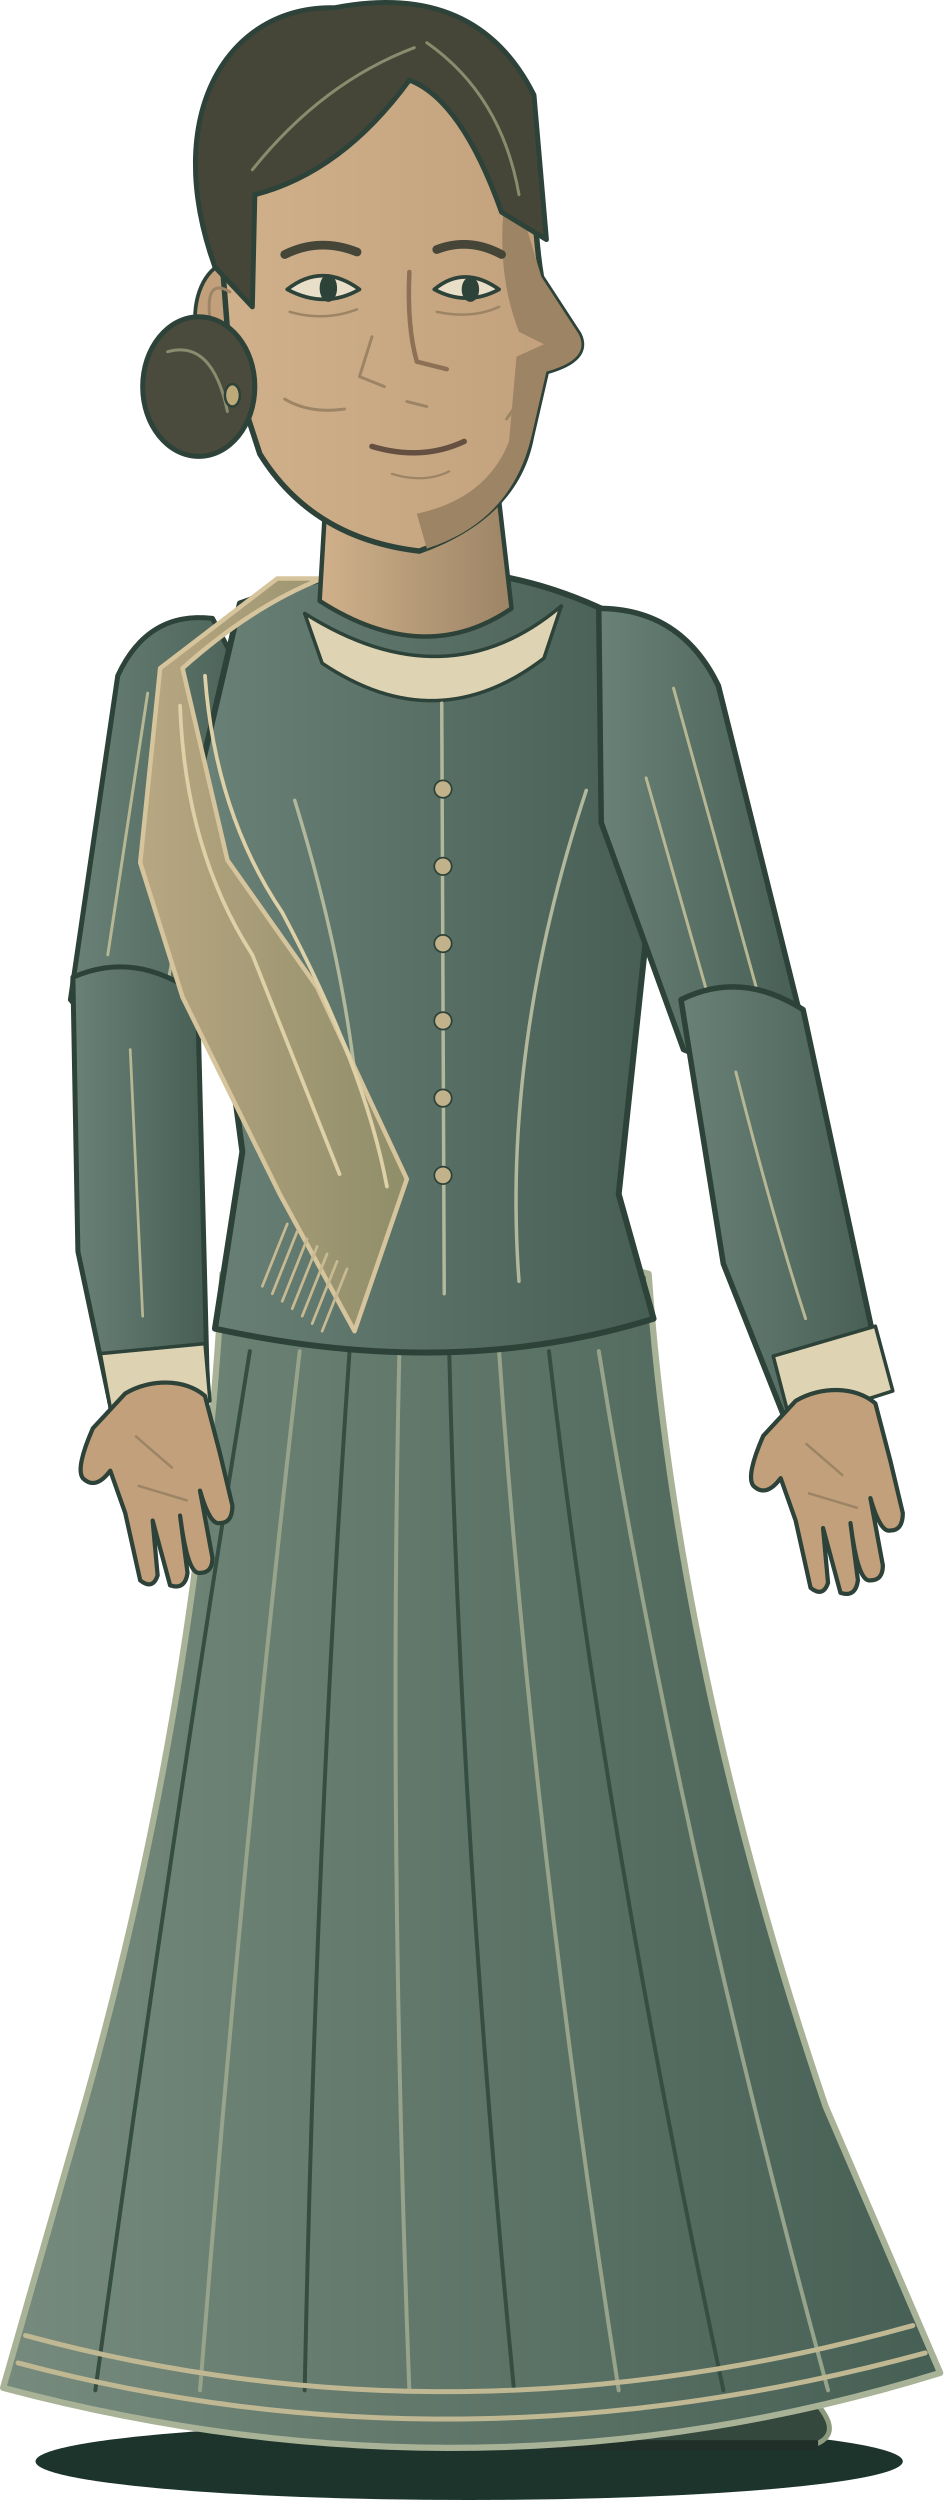
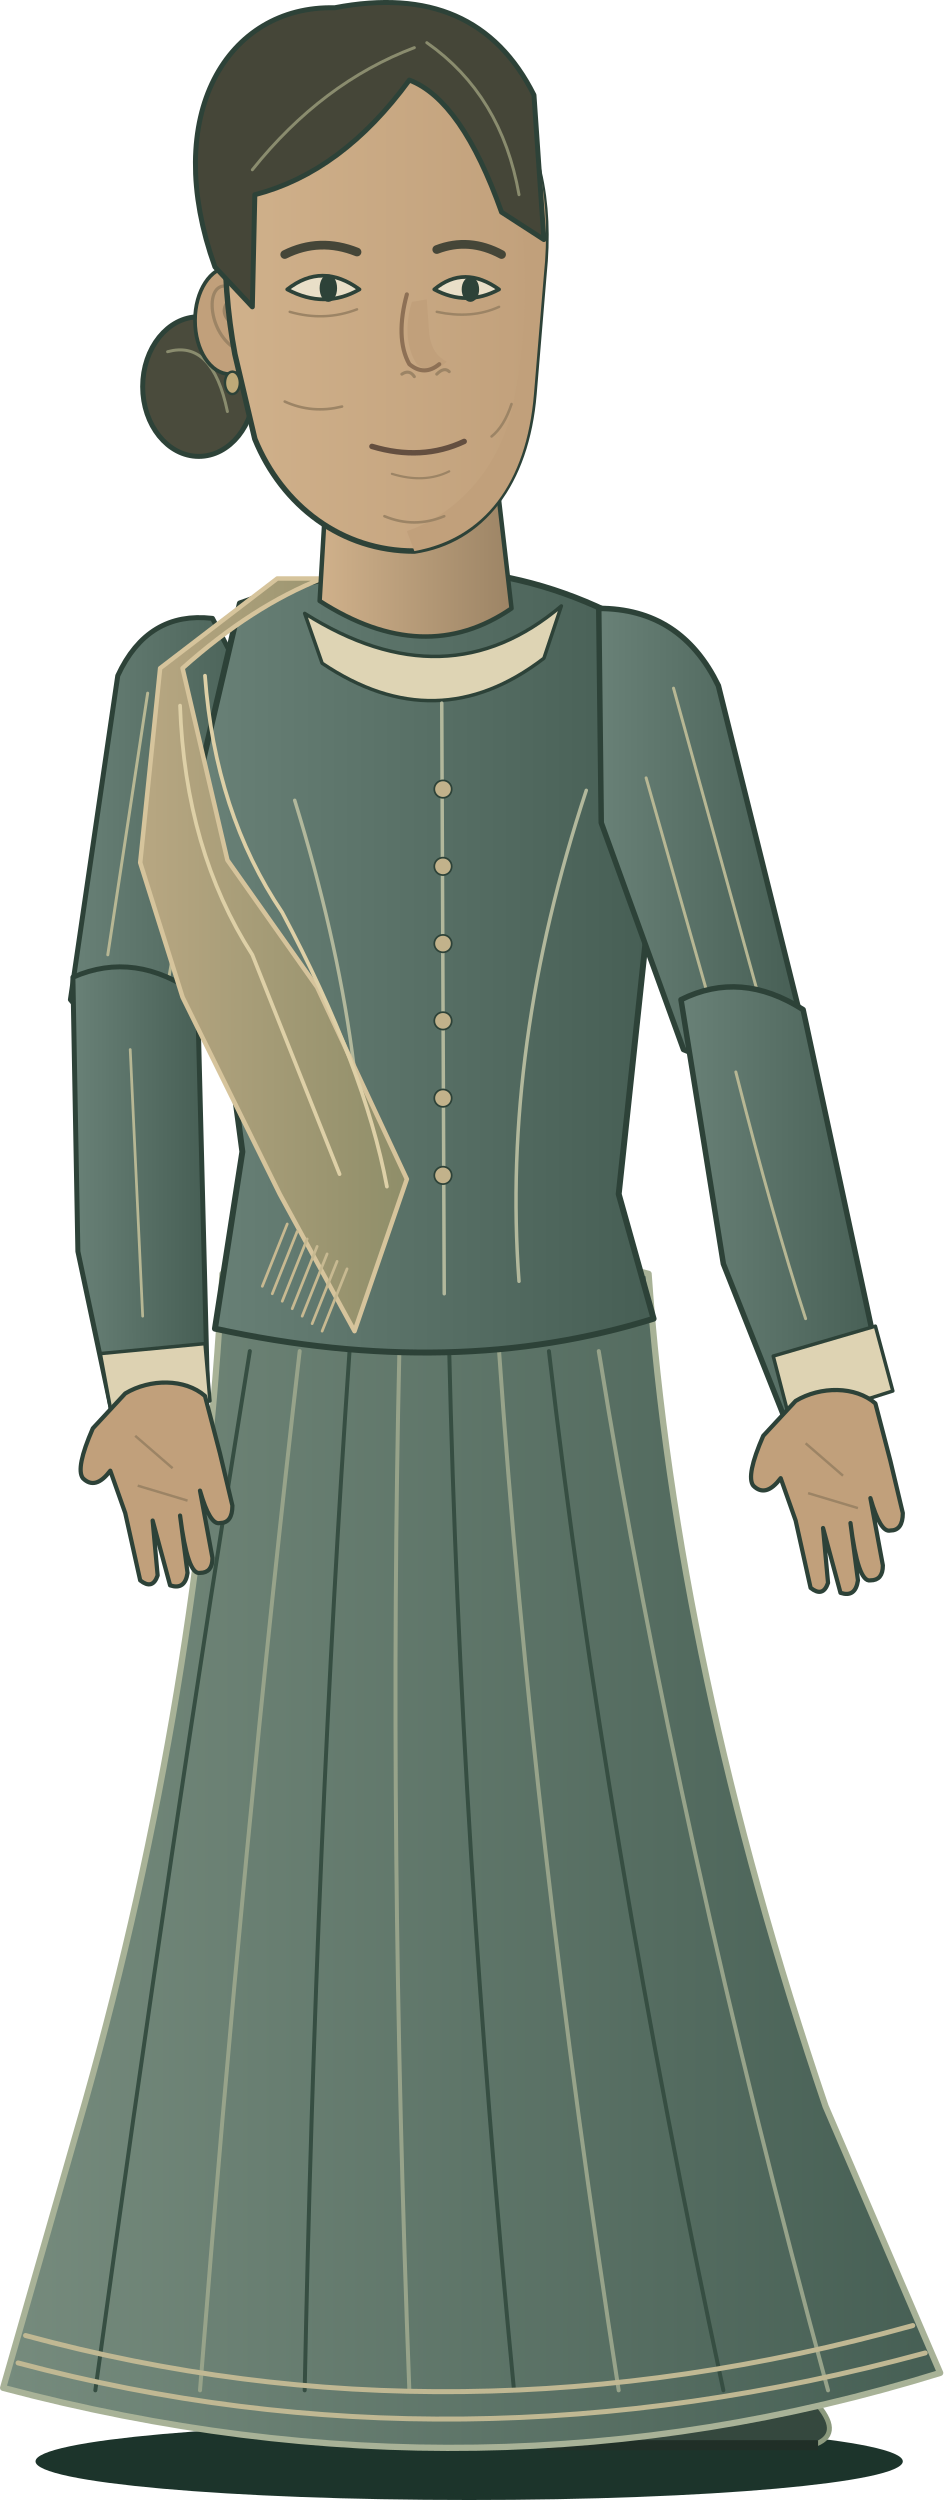
<svg xmlns="http://www.w3.org/2000/svg" width="378.5" height="1003.123" viewBox="0 0 378.5 1003.123">
  <defs>
    <linearGradient id="linear-gradient-1" x1="85.25" y1="641.42" x2="170.25" y2="641.42" gradientUnits="userSpaceOnUse">
      <stop offset="0" stop-color="#44594f" />
      <stop offset="1" stop-color="#415b51" />
    </linearGradient>
    <linearGradient id="linear-gradient-2" x1="86.25" y1="821.337" x2="162.25" y2="821.337" gradientUnits="userSpaceOnUse">
      <stop offset="0" stop-color="#44594f" />
      <stop offset="1" stop-color="#40594f" />
    </linearGradient>
    <linearGradient id="linear-gradient-3" x1="167.25" y1="642.763" x2="270.25" y2="642.763" gradientUnits="userSpaceOnUse">
      <stop offset="0" stop-color="#44594f" />
      <stop offset="1" stop-color="#4e665a" />
    </linearGradient>
    <linearGradient id="linear-gradient-4" x1="193.25" y1="825.717" x2="276.25" y2="825.717" gradientUnits="userSpaceOnUse">
      <stop offset="0" stop-color="#44594f" />
      <stop offset="1" stop-color="#40594f" />
    </linearGradient>
    <linearGradient id="linear-gradient-5" x1="1.25" y1="741.164" x2="377.25" y2="741.164" gradientUnits="userSpaceOnUse">
      <stop offset="0" stop-color="#768b7d" />
      <stop offset="1" stop-color="#465f54" />
    </linearGradient>
    <linearGradient id="linear-gradient-6" x1="28.25" y1="333.659" x2="108.25" y2="333.659" gradientUnits="userSpaceOnUse">
      <stop offset="0" stop-color="#698177" />
      <stop offset="1" stop-color="#465e54" />
    </linearGradient>
    <linearGradient id="linear-gradient-7" x1="29.25" y1="478.037" x2="83.25" y2="478.037" gradientUnits="userSpaceOnUse">
      <stop offset="0" stop-color="#698177" />
      <stop offset="1" stop-color="#465e54" />
    </linearGradient>
    <linearGradient id="linear-gradient-8" x1="78.25" y1="385.523" x2="264.25" y2="385.523" gradientUnits="userSpaceOnUse">
      <stop offset="0" stop-color="#698177" />
      <stop offset="1" stop-color="#465e54" />
    </linearGradient>
    <linearGradient id="linear-gradient-9" x1="240.25" y1="334.574" x2="322.25" y2="334.574" gradientUnits="userSpaceOnUse">
      <stop offset="0" stop-color="#698177" />
      <stop offset="1" stop-color="#465e54" />
    </linearGradient>
    <linearGradient id="linear-gradient-10" x1="273.25" y1="483.051" x2="354.25" y2="483.051" gradientUnits="userSpaceOnUse">
      <stop offset="0" stop-color="#698177" />
      <stop offset="1" stop-color="#465e54" />
    </linearGradient>
    <linearGradient id="linear-gradient-11" x1="56.25" y1="383.123" x2="163.25" y2="383.123" gradientUnits="userSpaceOnUse">
      <stop offset="0" stop-color="#b8a782" />
      <stop offset="1" stop-color="#8f8e69" />
    </linearGradient>
    <linearGradient id="linear-gradient-12" x1="128.25" y1="222.77" x2="205.25" y2="222.77" gradientUnits="userSpaceOnUse">
      <stop offset="0" stop-color="#d0b18b" />
      <stop offset="1" stop-color="#9c8465" />
    </linearGradient>
-     <linearGradient id="linear-gradient-13" x1="88.25" y1="121.369" x2="233.337" y2="121.369" gradientUnits="userSpaceOnUse">
+     <linearGradient id="linear-gradient-13" x1="90.441" y1="121.351" x2="219.069" y2="121.351" gradientUnits="userSpaceOnUse">
      <stop offset="0" stop-color="#d0b18b" />
      <stop offset="1" stop-color="#c1a07b" />
    </linearGradient>
  </defs>
  <g id="Selection">
    <ellipse cx="188.25" cy="987.623" rx="174" ry="15.5" fill="#1c342b" />
    <path d="M94.25 526.123 L170.25 534.123 L161.25 744.123 C144.583 759.456 122.583 760.789 95.25 748.123 L85.25 637.123 Z" fill="url(#linear-gradient-1)" stroke="#2d4238" stroke-width="2" stroke-linecap="round" stroke-linejoin="round" />
    <path d="M111.25 569.123 C105.25 623.123 106.25 676.123 114.25 728.123 M152.25 576.123 L139.25 731.123" fill="none" stroke="#9ba38a" stroke-width="1.2" stroke-linecap="round" stroke-linejoin="round" />
    <path d="M97.25 717.123 C119.917 710.456 141.583 713.123 162.25 725.123 L154.25 929.123 L95.25 929.123 L86.25 834.123 Z" fill="url(#linear-gradient-2)" stroke="#2d4238" stroke-width="2" stroke-linecap="round" stroke-linejoin="round" />
    <path d="M111.25 745.123 C103.25 806.456 102.583 861.456 109.25 910.123 M148.25 768.123 L134.25 912.123" fill="none" stroke="#9aa28a" stroke-width="1.1" stroke-linecap="round" stroke-linejoin="round" />
    <polygon points="93.25,914.123 155.25,914.123 153.25,932.123 93.25,932.123" fill="#8b9680" stroke="#2d4238" stroke-width="1.2" stroke-linecap="round" stroke-linejoin="round" />
    <polygon points="97.25,917.123 153.25,917.123 159.25,944.123 150.25,960.123 82.25,967.123 54.25,962.123 55.25,950.123 93.25,940.123" fill="#35483e" stroke="#8c9a7e" stroke-width="2" stroke-linecap="round" stroke-linejoin="round" />
    <line x1="59.25" y1="965.123" x2="149.25" y2="961.123" fill="none" stroke="#202f27" stroke-width="4" stroke-miterlimit="10" />
    <path d="M100.25 926.123 C114.25 931.456 130.917 932.456 150.25 929.123" fill="none" stroke="#9ca88a" stroke-width="1.1" stroke-linecap="round" stroke-linejoin="round" />
    <path d="M167.25 532.123 L251.25 525.123 L270.25 643.123 L263.25 755.123 C239.25 763.789 215.917 761.789 193.25 749.123 L179.25 656.123 Z" fill="url(#linear-gradient-3)" stroke="#2d4238" stroke-width="2" stroke-linecap="round" stroke-linejoin="round" />
    <path d="M194.25 570.123 C206.917 620.789 212.583 676.456 211.25 737.123 M241.25 580.123 L247.25 731.123" fill="none" stroke="#a4ad90" stroke-width="1.2" stroke-linecap="round" stroke-linejoin="round" />
    <path d="M193.25 724.123 C215.25 712.789 238.583 713.789 263.25 727.123 L276.25 929.123 L217.25 935.123 L198.25 834.123 Z" fill="url(#linear-gradient-4)" stroke="#2d4238" stroke-width="2" stroke-linecap="round" stroke-linejoin="round" />
    <path d="M213.25 746.123 C215.917 806.789 222.917 863.456 234.25 916.123 M251.25 750.123 L262.25 908.123" fill="none" stroke="#9aa28a" stroke-width="1.1" stroke-linecap="round" stroke-linejoin="round" />
    <polygon points="215.25,916.123 276.25,911.123 280.25,931.123 217.25,937.123" fill="#8b9680" stroke="#2d4238" stroke-width="1.2" stroke-linecap="round" stroke-linejoin="round" />
    <path d="M216.25 921.123 L273.25 917.123 L281.25 945.123 L328.25 965.123 C334.917 973.123 334.25 978.456 326.25 981.123 L221.25 981.123 L208.25 970.123 Z" fill="#35483e" stroke="#8c9a7e" stroke-width="2" stroke-linecap="round" stroke-linejoin="round" />
    <line x1="219.25" y1="981.123" x2="328.25" y2="981.123" fill="none" stroke="#202f27" stroke-width="4" stroke-miterlimit="10" />
    <path d="M232.25 930.123 C247.583 934.123 261.583 933.456 274.25 928.123 M280.25 947.123 C294.917 949.123 304.25 956.123 308.25 968.123" fill="none" stroke="#9ca88a" stroke-width="1.1" stroke-linecap="round" stroke-linejoin="round" />
    <path d="M89.25 511.123 C148.583 496.456 205.583 496.456 260.25 511.123 C267.583 615.789 291.25 727.123 331.25 845.123 L377.25 952.123 C254.583 990.123 129.25 992.123 1.25 958.123 L34.25 843.123 C64.917 734.456 83.25 623.789 89.25 511.123 Z" fill="url(#linear-gradient-5)" stroke="#a8b297" stroke-width="2.5" stroke-linecap="round" stroke-linejoin="round" />
    <path d="M100.25 542.123 C79.25 672.123 58.583 811.123 38.25 959.123" fill="none" stroke="#364e42" stroke-width="1.6" stroke-linecap="round" stroke-linejoin="round" />
    <path d="M120.25 542.123 C105.25 672.123 91.917 811.123 80.25 959.123" fill="none" stroke="#97a38a" stroke-width="1.6" stroke-linecap="round" stroke-linejoin="round" />
    <path d="M140.25 542.123 C131.25 672.123 125.25 811.123 122.25 959.123" fill="none" stroke="#364e42" stroke-width="1.6" stroke-linecap="round" stroke-linejoin="round" />
    <path d="M160.25 542.123 C157.25 672.123 158.583 811.123 164.25 959.123" fill="none" stroke="#97a38a" stroke-width="1.6" stroke-linecap="round" stroke-linejoin="round" />
    <path d="M180.25 542.123 C183.25 672.123 191.917 811.123 206.25 959.123" fill="none" stroke="#364e42" stroke-width="1.6" stroke-linecap="round" stroke-linejoin="round" />
    <path d="M200.25 542.123 C209.25 672.123 225.25 811.123 248.25 959.123" fill="none" stroke="#97a38a" stroke-width="1.6" stroke-linecap="round" stroke-linejoin="round" />
    <path d="M220.25 542.123 C235.25 672.123 258.583 811.123 290.25 959.123" fill="none" stroke="#364e42" stroke-width="1.6" stroke-linecap="round" stroke-linejoin="round" />
    <path d="M240.25 542.123 C261.25 672.123 291.917 811.123 332.25 959.123" fill="none" stroke="#97a38a" stroke-width="1.6" stroke-linecap="round" stroke-linejoin="round" />
    <path d="M10.25 937.123 C125.583 968.456 244.25 967.123 366.25 933.123 M7.25 948.123 C124.583 979.456 245.917 978.123 371.25 944.123" fill="none" stroke="#c0b893" stroke-width="2" stroke-linecap="round" stroke-linejoin="round" />
    <path d="M98.25 515.123 C148.917 527.123 201.917 526.789 257.25 514.123" fill="none" stroke="#d4c49d" stroke-width="3" stroke-linecap="round" stroke-linejoin="round" />
    <path d="M85.25 248.123 C67.917 246.123 55.25 253.789 47.25 271.123 L28.25 401.123 C41.583 417.789 58.25 423.123 78.25 417.123 L108.25 292.123 Z" fill="url(#linear-gradient-6)" stroke="#2d4238" stroke-width="2" stroke-linecap="round" stroke-linejoin="round" />
    <path d="M59.25 278.123 L43.25 383.123 M83.25 301.123 L66.25 401.123" fill="none" stroke="#b7b794" stroke-width="1.2" stroke-linecap="round" stroke-linejoin="round" />
    <path d="M29.25 392.123 C45.917 384.789 62.583 387.123 79.25 399.123 L83.25 558.123 L45.25 568.123 L31.25 502.123 Z" fill="url(#linear-gradient-7)" stroke="#2d4238" stroke-width="2" stroke-linecap="round" stroke-linejoin="round" />
    <polygon points="40.25,543.123 82.25,539.123 84.25,562.123 45.25,570.123" fill="#ddd2b2" stroke="#2d4238" stroke-width="1.4" stroke-linecap="round" stroke-linejoin="round" />
    <line x1="52.25" y1="421.123" x2="57.25" y2="528.123" fill="none" stroke="#b7b794" stroke-width="1.1" stroke-linecap="round" stroke-linejoin="round" />
    <path d="M50.25 559.123 C60.25 553.123 74.25 553.123 82.25 560.123 L88.25 583.123 L93.25 604.123 C93.25 608.789 91.583 611.123 88.25 611.123 C85.583 611.789 82.917 607.456 80.25 598.123 L85.25 625.123 C85.25 629.123 83.583 631.123 80.25 631.123 C76.917 631.789 74.25 624.123 72.25 608.123 L75.25 631.123 C74.583 635.789 72.25 637.456 68.25 636.123 L61.25 610.123 L63.25 632.123 C61.917 636.123 59.583 636.789 56.25 634.123 L50.25 607.123 L44.25 590.123 C40.25 595.456 36.583 596.456 33.25 593.123 C31.25 590.456 32.583 583.789 37.25 573.123 Z" fill="#c1a07b" stroke="#2d4238" stroke-width="1.7" stroke-linecap="round" stroke-linejoin="round" />
    <line x1="54.25" y1="576.123" x2="69.25" y2="589.123" fill="none" stroke="#9c8465" stroke-miterlimit="10" />
    <line x1="55.25" y1="596.123" x2="75.25" y2="602.123" fill="none" stroke="#9c8465" stroke-miterlimit="10" />
    <path d="M96.25 242.123 C149.583 222.789 198.583 223.789 243.25 245.123 L264.25 329.123 L248.25 479.123 L262.25 529.123 C208.917 545.789 150.25 547.123 86.25 533.123 L97.25 462.123 L78.25 319.123 Z" fill="url(#linear-gradient-8)" stroke="#2d4238" stroke-width="2.4" stroke-linecap="round" stroke-linejoin="round" />
    <path d="M122.25 246.123 C160.25 270.123 194.583 269.123 225.25 243.123 L218.25 264.123 C189.583 286.123 159.917 286.789 129.25 266.123 Z" fill="#ded4b4" stroke="#2d4238" stroke-width="1.4" stroke-linecap="round" stroke-linejoin="round" />
    <path d="M177.25 282.123 L178.25 519.123 M118.25 321.123 C140.25 392.456 148.917 455.456 144.25 510.123 M235.25 317.123 C212.583 385.789 203.583 451.456 208.25 514.123" fill="none" stroke="#b2b89c" stroke-width="1.4" stroke-linecap="round" stroke-linejoin="round" />
    <circle cx="177.75" cy="316.623" r="3.5" fill="#c2b28b" stroke="#2d4238" stroke-width="0.7" stroke-miterlimit="10" />
    <circle cx="177.75" cy="347.623" r="3.5" fill="#c2b28b" stroke="#2d4238" stroke-width="0.7" stroke-miterlimit="10" />
    <circle cx="177.75" cy="378.623" r="3.5" fill="#c2b28b" stroke="#2d4238" stroke-width="0.7" stroke-miterlimit="10" />
    <circle cx="177.75" cy="409.623" r="3.5" fill="#c2b28b" stroke="#2d4238" stroke-width="0.7" stroke-miterlimit="10" />
    <circle cx="177.75" cy="440.623" r="3.5" fill="#c2b28b" stroke="#2d4238" stroke-width="0.7" stroke-miterlimit="10" />
    <circle cx="177.75" cy="471.623" r="3.5" fill="#c2b28b" stroke="#2d4238" stroke-width="0.7" stroke-miterlimit="10" />
    <path d="M240.25 244.123 C262.25 244.123 278.25 254.456 288.25 275.123 L322.25 412.123 C306.917 425.456 290.917 428.456 274.25 421.123 L241.25 330.123 Z" fill="url(#linear-gradient-9)" stroke="#2d4238" stroke-width="2.2" stroke-linecap="round" stroke-linejoin="round" />
    <path d="M270.25 276.123 L304.25 399.123 M259.25 312.123 L284.25 400.123" fill="none" stroke="#b7b794" stroke-width="1.2" stroke-linecap="round" stroke-linejoin="round" />
    <path d="M273.25 401.123 C289.25 393.123 305.583 394.456 322.25 405.123 L354.25 554.123 L315.25 570.123 L290.25 507.123 Z" fill="url(#linear-gradient-10)" stroke="#2d4238" stroke-width="2.2" stroke-linecap="round" stroke-linejoin="round" />
    <polygon points="310.25,544.123 351.25,532.123 358.25,558.123 317.25,571.123" fill="#ded3b3" stroke="#2d4238" stroke-width="1.4" stroke-linecap="round" stroke-linejoin="round" />
    <path d="M295.25 430.123 C305.25 469.456 314.583 502.456 323.25 529.123" fill="none" stroke="#b7b794" stroke-width="1.2" stroke-linecap="round" stroke-linejoin="round" />
    <path d="M319.25 562.123 C329.25 556.123 343.25 556.123 351.25 563.123 L357.25 586.123 L362.25 607.123 C362.25 611.789 360.583 614.123 357.25 614.123 C354.583 614.789 351.917 610.456 349.25 601.123 L354.25 628.123 C354.25 632.123 352.583 634.123 349.25 634.123 C345.917 634.789 343.25 627.123 341.25 611.123 L344.25 634.123 C343.583 638.789 341.25 640.456 337.25 639.123 L330.25 613.123 L332.25 635.123 C330.917 639.123 328.583 639.789 325.25 637.123 L319.25 610.123 L313.25 593.123 C309.25 598.456 305.583 599.456 302.25 596.123 C300.25 593.456 301.583 586.789 306.25 576.123 Z" fill="#c1a07b" stroke="#2d4238" stroke-width="1.7" stroke-linecap="round" stroke-linejoin="round" />
    <line x1="323.25" y1="579.123" x2="338.25" y2="592.123" fill="none" stroke="#9c8465" stroke-miterlimit="10" />
    <line x1="324.25" y1="599.123" x2="344.25" y2="605.123" fill="none" stroke="#9c8465" stroke-miterlimit="10" />
    <path d="M129.25 232.123 C110.583 239.456 91.917 251.456 73.25 268.123 L91.25 345.123 L127.25 396.123 L163.25 473.123 L142.25 534.123 L112.25 479.123 L73.25 400.123 L56.25 346.123 L64.25 268.123 L111.25 232.123 Z" fill="url(#linear-gradient-11)" stroke="#d6c49c" stroke-width="1.8" stroke-linecap="round" stroke-linejoin="round" />
    <path d="M82.25 271.123 C84.917 307.789 95.25 339.456 113.25 366.123 C135.25 407.456 149.25 444.123 155.25 476.123 M72.25 283.123 C73.583 321.789 83.25 355.123 101.25 383.123 L136.25 471.123" fill="none" stroke="#ded0a7" stroke-width="1.5" stroke-linecap="round" stroke-linejoin="round" />
    <line x1="115.25" y1="491.123" x2="105.25" y2="516.123" fill="none" stroke="#c7b991" stroke-width="1.1" stroke-linecap="round" stroke-linejoin="round" />
    <line x1="119.25" y1="494.123" x2="109.25" y2="519.123" fill="none" stroke="#c7b991" stroke-width="1.1" stroke-linecap="round" stroke-linejoin="round" />
    <line x1="123.25" y1="497.123" x2="113.25" y2="522.123" fill="none" stroke="#c7b991" stroke-width="1.1" stroke-linecap="round" stroke-linejoin="round" />
    <line x1="127.25" y1="500.123" x2="117.25" y2="525.123" fill="none" stroke="#c7b991" stroke-width="1.1" stroke-linecap="round" stroke-linejoin="round" />
    <line x1="131.25" y1="503.123" x2="121.25" y2="528.123" fill="none" stroke="#c7b991" stroke-width="1.1" stroke-linecap="round" stroke-linejoin="round" />
    <line x1="135.25" y1="506.123" x2="125.25" y2="531.123" fill="none" stroke="#c7b991" stroke-width="1.1" stroke-linecap="round" stroke-linejoin="round" />
    <line x1="139.25" y1="509.123" x2="129.25" y2="534.123" fill="none" stroke="#c7b991" stroke-width="1.1" stroke-linecap="round" stroke-linejoin="round" />
    <path d="M131.25 190.123 L199.25 192.123 L205.25 244.123 C181.917 260.123 156.25 259.123 128.25 241.123 Z" fill="url(#linear-gradient-12)" stroke="#2d4238" stroke-width="1.8" stroke-linecap="round" stroke-linejoin="round" />
    <path d="M135.25 202.123 C153.917 216.789 174.25 217.123 196.25 203.123" fill="none" stroke="#9c8465" stroke-width="1.2" stroke-linecap="round" stroke-linejoin="round" />
-     <ellipse cx="92.75" cy="127.623" rx="14.5" ry="22.5" fill="#c1a07b" stroke="#2d4238" stroke-width="1.5" stroke-miterlimit="10" />
-     <path d="M99.25 39.123 C121.25 15.123 171.25 16.123 199.25 40.123 C216.25 61.123 213.25 88.123 217.25 111.123 L232.25 134.123 C235.583 140.789 231.25 145.789 219.25 149.123 L213.25 175.123 C209.25 196.456 194.25 211.789 168.25 221.123 C139.583 217.789 118.25 204.789 104.25 182.123 L92.25 145.123 L88.25 93.123 Z" fill="url(#linear-gradient-13)" stroke="#2d4238" stroke-width="2.2" stroke-linecap="round" stroke-linejoin="round" />
-     <path d="M204.25 68.123 C199.583 92.789 200.917 114.456 208.25 133.123 L218.25 138.123 L207.25 143.123 L204.25 177.123 C198.25 192.456 185.917 202.123 167.25 206.123 L171.25 220.123 C193.917 212.789 207.917 197.789 213.25 175.123 L219.25 149.123 C231.25 145.789 235.583 140.789 232.25 134.123 L217.25 111.123 Z" fill="#9c8465" />
-     <path d="M92.25 117.123 C85.583 113.123 82.917 116.789 84.25 128.123 L92.25 138.123 M149.25 135.123 L144.25 151.123 L154.25 155.123 M210.25 158.123 L203.25 168.123 M114.25 160.123 C120.917 164.123 128.917 165.456 138.25 164.123" fill="none" stroke="#9c8465" stroke-width="1.2" stroke-linecap="round" stroke-linejoin="round" />
-     <path d="M164.25 109.123 C163.583 123.789 164.583 135.789 167.25 145.123 L179.25 148.123" fill="none" stroke="#8d7055" stroke-width="1.8" stroke-linecap="round" stroke-linejoin="round" />
-     <line x1="163.25" y1="161.123" x2="171.25" y2="163.123" fill="none" stroke="#9c8465" stroke-width="1.2" stroke-linecap="round" stroke-linejoin="round" />
-     <path d="M86.25 107.123 C64.25 46.123 91.25 2.123 134.25 3.123 C172.25 -4.211 198.917 7.456 214.25 38.123 L219.25 96.123 L201.25 85.123 C190.583 55.123 178.25 37.456 164.25 32.123 C146.25 56.789 125.583 72.123 102.25 78.123 L101.25 123.123 Z" fill="#454638" stroke="#2d4238" stroke-width="2" stroke-linecap="round" stroke-linejoin="round" />
-     <ellipse cx="79.75" cy="155.123" rx="22.5" ry="28" fill="#4a4b3c" stroke="#2d4238" stroke-width="2" stroke-miterlimit="10" />
-     <path d="M166.25 19.123 C141.583 28.456 119.917 44.789 101.25 68.123 M171.25 17.123 C191.25 31.123 203.583 51.456 208.25 78.123 M67.25 141.123 C79.25 137.789 87.25 145.789 91.25 165.123" fill="none" stroke="#8a8c6e" stroke-width="1.2" stroke-linecap="round" stroke-linejoin="round" />
-     <ellipse cx="93.25" cy="158.623" rx="3" ry="4.5" fill="#bea978" stroke="#2d4238" stroke-miterlimit="10" />
+     <g id="cabello_recogido_trasero">
+       <ellipse cx="79.75" cy="155.123" rx="22.5" ry="28" fill="#4a4b3c" stroke="#2d4238" stroke-width="2" stroke-miterlimit="10" />
+       <path d="M67.25 141.123 C79.25 137.789 87.25 145.789 91.25 165.123" fill="none" stroke="#8a8c6e" stroke-width="1.2" stroke-linecap="round" stroke-linejoin="round" />
+     </g>
+     <g id="oreja_visible">
+       <ellipse cx="92.25" cy="128.623" rx="14" ry="21.5" fill="#c1a07b" stroke="#2d4238" stroke-width="1.5" stroke-miterlimit="10" />
+       <path d="M94.25 116.123 C82.25 109.123 82.25 131.123 93.25 139.123 M92.25 120.123 C88.917 123.456 89.25 126.789 93.25 130.123" fill="none" stroke="#9c8465" stroke-width="1.3" stroke-linecap="round" stroke-linejoin="round" />
+     </g>
+     <g id="rostro_base">
+       <path d="M102.25 41.123 C121.25 18.123 173.25 14.123 199.25 36.123 C216.25 54.123 221.25 81.123 218.25 110.123 L214.25 158.123 C211.25 194.123 193.25 217.123 166.25 221.123 C137.25 221.123 113.25 203.123 102.25 176.123 L94.25 142.123 C88.25 110.123 88.25 70.123 102.25 41.123 Z" fill="url(#linear-gradient-13)" stroke="#2d4238" stroke-width="2.2" stroke-linecap="round" stroke-linejoin="round" />
+       <path d="M205.25 65.123 C212.25 94.123 212.25 131.123 206.25 160.123 C202.25 184.123 186.25 205.123 163.25 213.123 L166.25 221.123 C194.25 216.123 211.25 194.123 214.25 158.123 L218.25 110.123 C221.25 81.123 216.25 55.123 204.25 43.123 Z" fill="#c1a07b" />
+       <path d="M114.25 161.123 C121.583 164.456 129.25 165.123 137.25 163.123 M205.25 162.123 C203.25 168.123 200.583 172.456 197.25 175.123 M154.25 207.123 C162.25 210.456 170.25 210.456 178.25 207.123" fill="none" stroke="#9c8465" stroke-width="1.05" stroke-linecap="round" stroke-linejoin="round" />
+     </g>
+     <g id="nariz_central">
+       <path d="M165.25 121.123 C162.25 131.123 163.25 140.123 167.25 146.123 C171.25 149.456 175.25 149.123 179.25 145.123 C175.25 143.123 172.917 139.456 172.25 134.123 L171.25 120.123 Z" fill="#c1a07b" />
+       <path d="M163.25 118.123 C160.25 129.123 160.25 139.123 164.25 146.123 C168.25 149.456 172.25 149.456 176.25 146.123" fill="none" stroke="#8d7055" stroke-width="1.65" stroke-linecap="round" stroke-linejoin="round" />
+       <path d="M161.25 150.123 C163.25 148.789 164.917 149.123 166.25 151.123 M175.25 150.123 C177.25 148.123 178.917 147.789 180.25 149.123" fill="none" stroke="#9c8465" stroke-width="1.25" stroke-linecap="round" stroke-linejoin="round" />
+     </g>
+     <g id="cabello">
+       <path d="M86.25 107.123 C64.25 46.123 91.25 2.123 134.25 3.123 C172.25 -4.211 198.917 7.456 214.25 38.123 L218.25 96.123 L201.25 85.123 C190.583 55.123 178.25 37.456 164.25 32.123 C146.25 56.789 125.583 72.123 102.25 78.123 L101.25 123.123 Z" fill="#454638" stroke="#2d4238" stroke-width="2" stroke-linecap="round" stroke-linejoin="round" />
+       <path d="M166.25 19.123 C141.583 28.456 119.917 44.789 101.25 68.123 M171.25 17.123 C191.25 31.123 203.583 51.456 208.25 78.123" fill="none" stroke="#8a8c6e" stroke-width="1.2" stroke-linecap="round" stroke-linejoin="round" />
+       <ellipse cx="93.25" cy="153.623" rx="3" ry="4.5" fill="#bea978" stroke="#2d4238" stroke-miterlimit="10" />
+     </g>
    <path d="M115.25 116.123 C124.583 108.789 134.25 108.789 144.25 116.123 C134.917 121.456 125.25 121.456 115.25 116.123 Z" fill="#e9dfc8" stroke="#2d4238" stroke-width="1.5" stroke-linecap="round" stroke-linejoin="round" />
    <ellipse cx="131.75" cy="115.623" rx="3.5" ry="5.5" fill="#2d4238" />
    <path d="M174.25 116.123 C182.25 109.456 190.917 109.456 200.25 116.123 C191.583 120.789 182.917 120.789 174.25 116.123 Z" fill="#e9dfc8" stroke="#2d4238" stroke-width="1.5" stroke-linecap="round" stroke-linejoin="round" />
    <ellipse cx="188.75" cy="116.123" rx="3.5" ry="5" fill="#2d4238" />
    <path d="M116.25 125.123 C125.583 127.789 134.583 127.456 143.25 124.123 M175.25 125.123 C184.583 127.123 192.917 126.456 200.25 123.123" fill="none" stroke="#9c8465" stroke-linecap="round" stroke-linejoin="round" />
    <path d="M114.25 102.123 C123.583 97.456 133.25 97.123 143.25 101.123 M175.25 100.123 C183.917 96.789 192.583 97.456 201.25 102.123" fill="none" stroke="#454638" stroke-width="3.5" stroke-linecap="round" stroke-linejoin="round" />
    <path d="M149.25 179.123 C162.583 183.123 174.917 182.456 186.25 177.123" fill="none" stroke="#644f40" stroke-width="2.2" stroke-linecap="round" stroke-linejoin="round" />
    <path d="M157.25 190.123 C165.917 192.789 173.583 192.456 180.25 189.123" fill="none" stroke="#9c8465" stroke-width="0.9" stroke-linecap="round" stroke-linejoin="round" />
  </g>
</svg>
